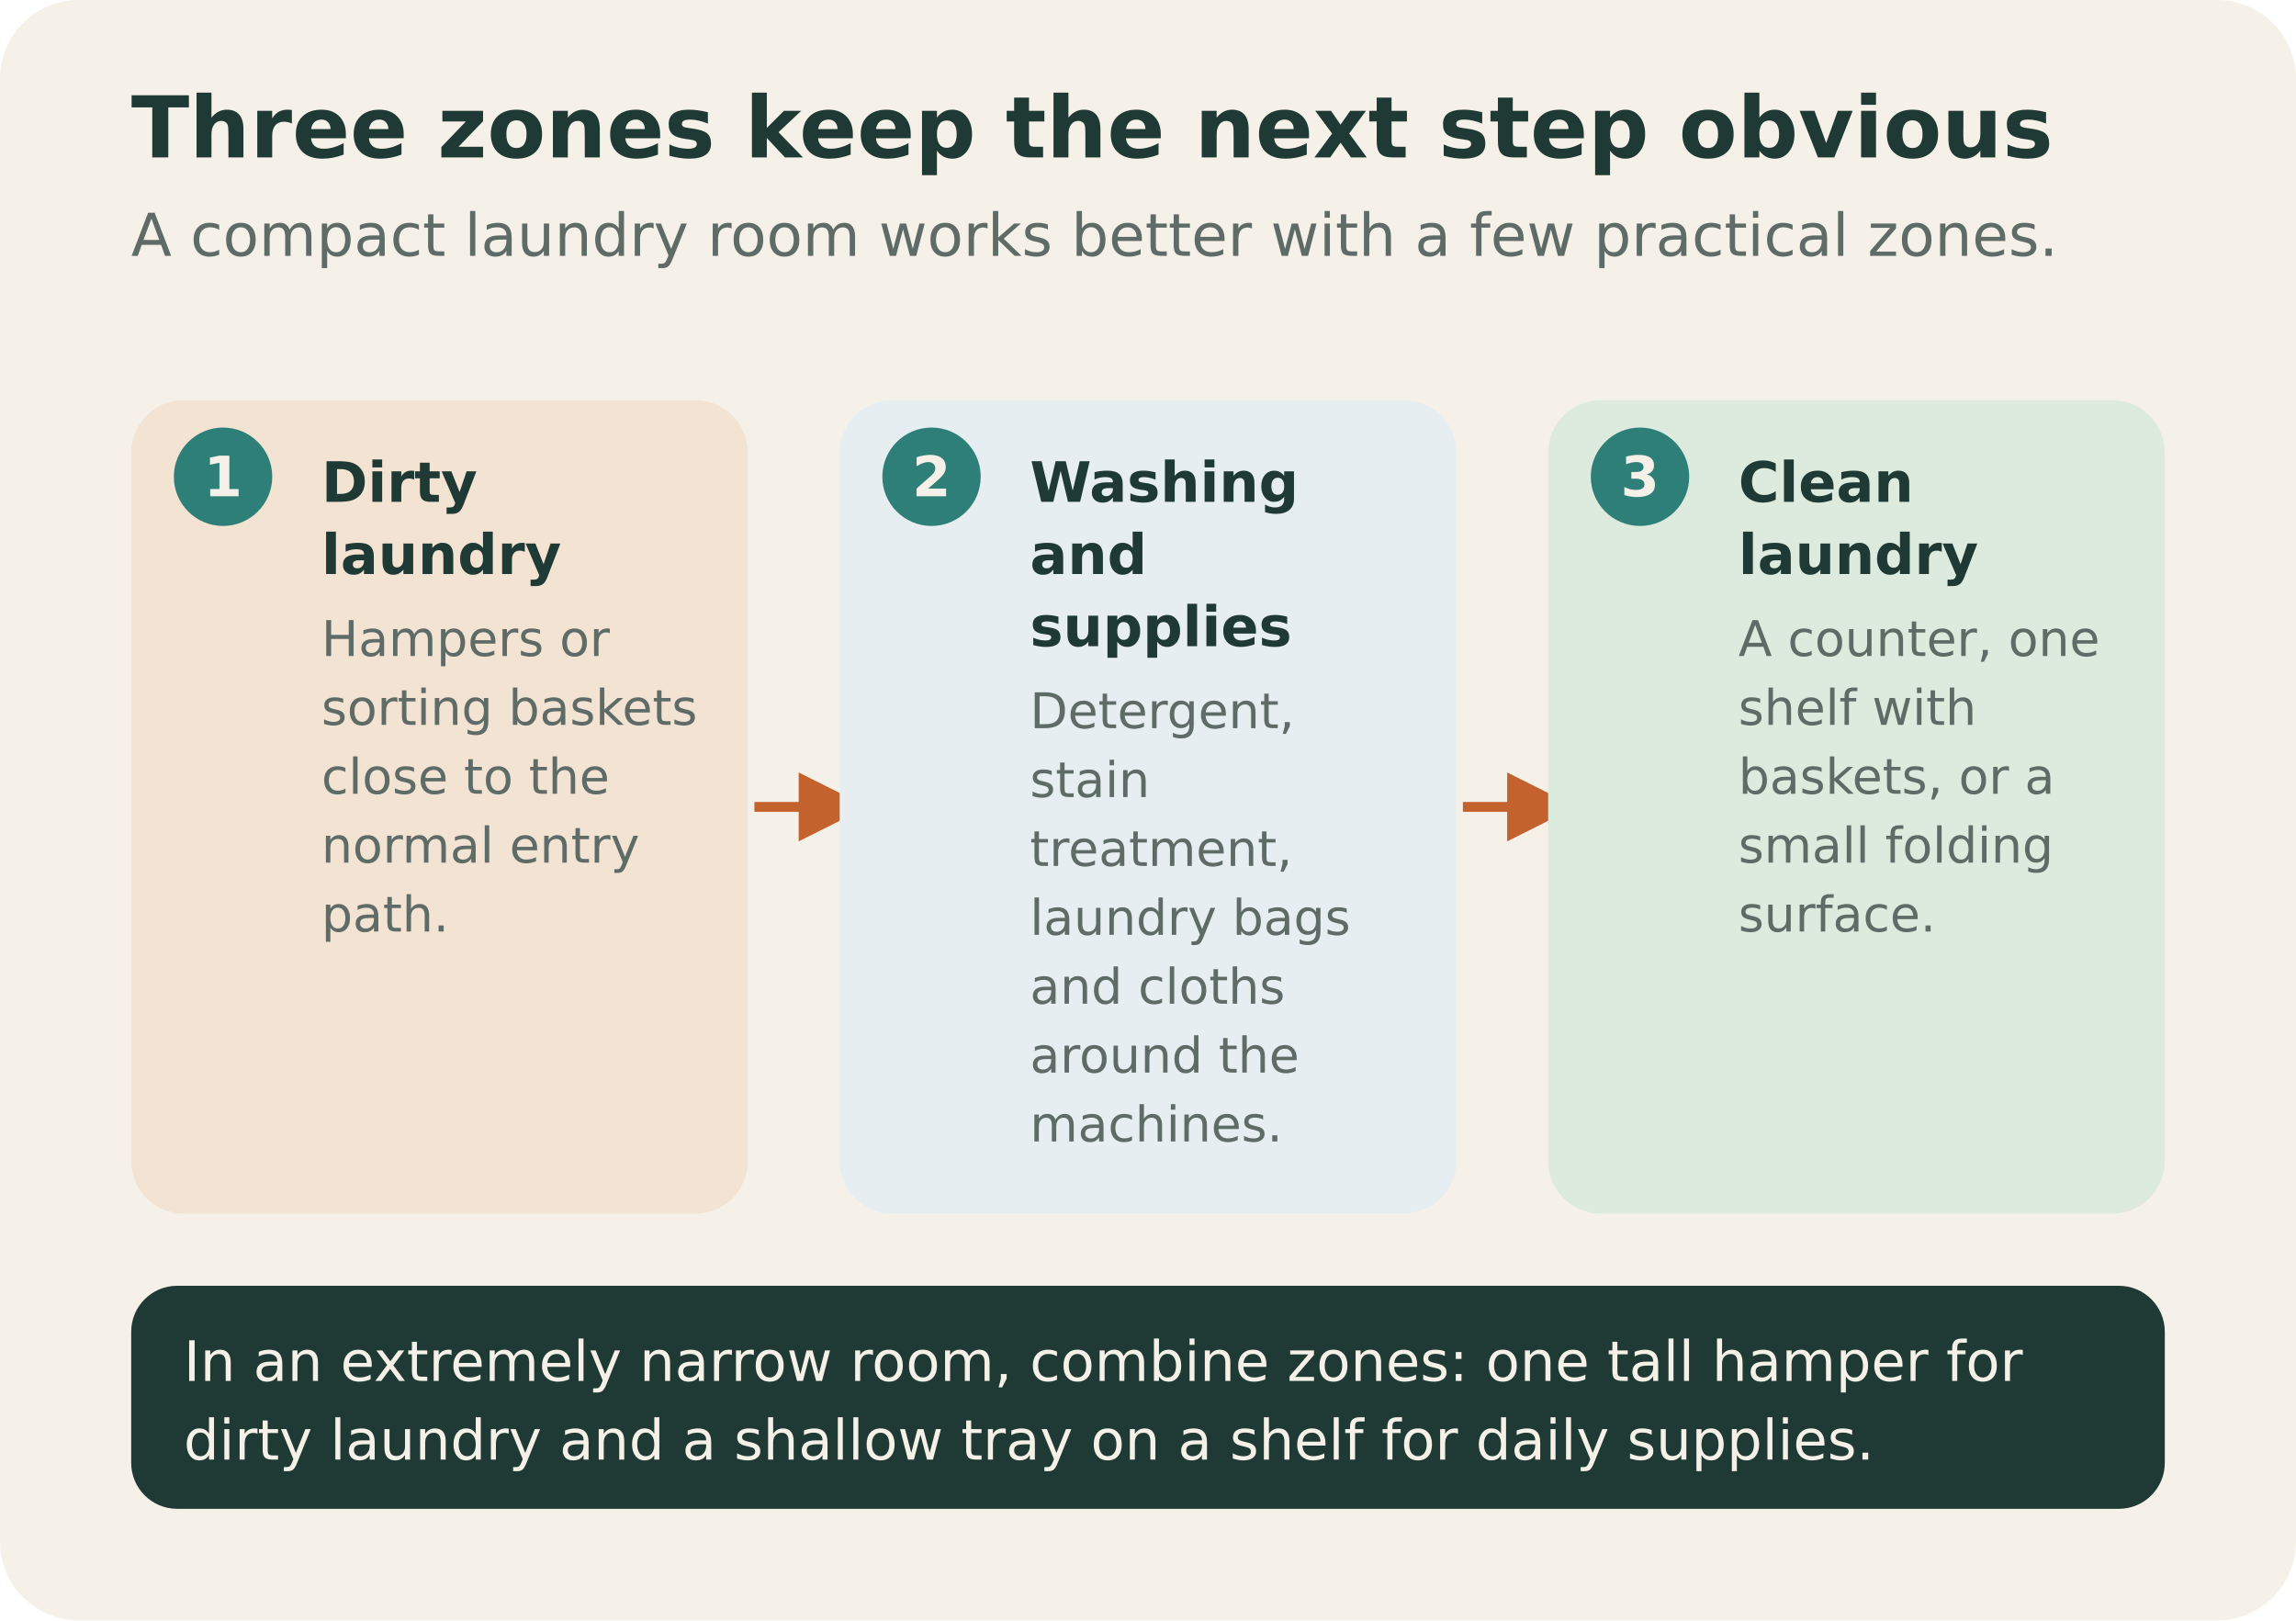
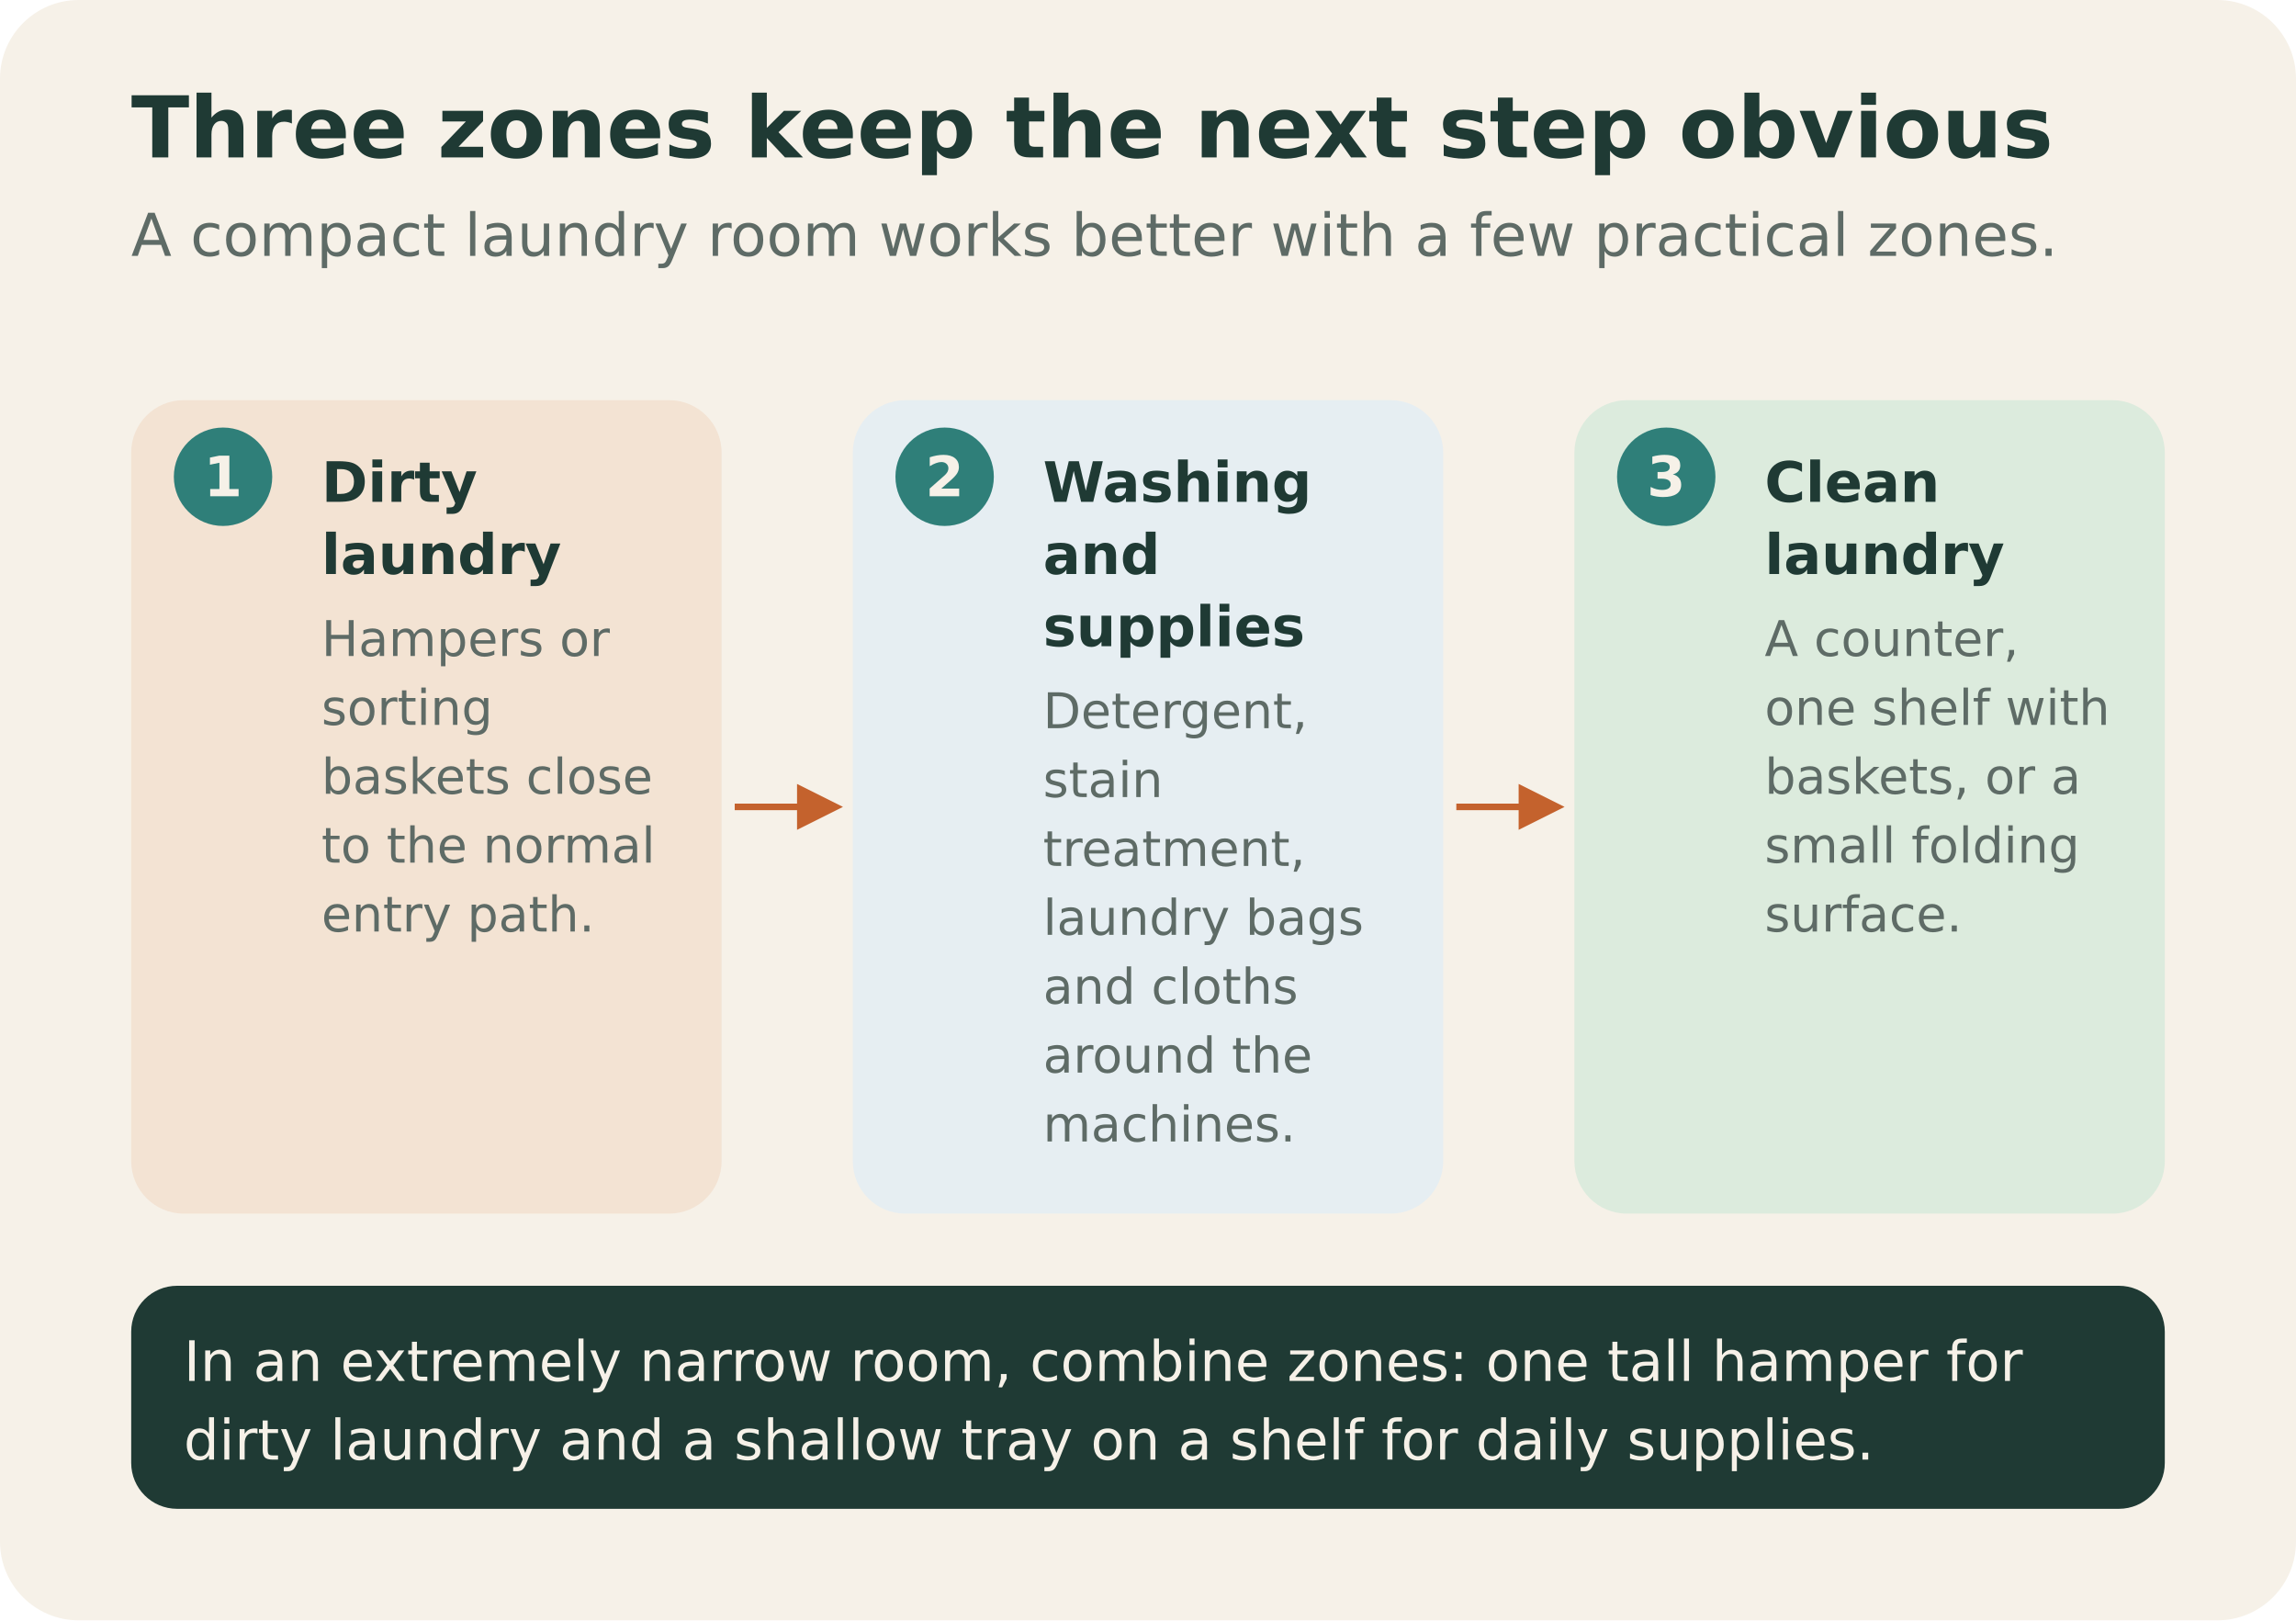
<svg xmlns="http://www.w3.org/2000/svg" width="700" height="494" viewBox="0 0 700 494" role="img" aria-labelledby="t d">
  <defs>
    <marker id="ar" viewBox="0 0 10 10" refX="5" refY="5" markerWidth="7" markerHeight="7" orient="auto-start-reverse">
      <path d="M0 0L10 5L0 10z" fill="#C4622D" />
    </marker>
  </defs>
  <rect width="700" height="494" rx="24" fill="#F6F1E8" />
  <text x="40" y="48" font-family="DejaVu Sans, Helvetica, Arial, sans-serif" font-size="26" font-weight="700" fill="#1F3A34" text-anchor="start">Three zones keep the next step obvious</text>
  <text x="40" y="78" font-family="DejaVu Sans, Helvetica, Arial, sans-serif" font-size="18" font-weight="400" fill="#5E6B66" text-anchor="start">A compact laundry room works better with a few practical zones.</text>
-   <rect x="40" y="122" width="188" height="248" rx="16" fill="#F3E3D3" />
+   <rect x="40" y="122" width="180" height="248" rx="16" fill="#F3E3D3" />
  <circle cx="68" cy="145.35" r="15" fill="#2F7F79" />
  <text x="68" y="151.3" font-family="DejaVu Sans, Helvetica, Arial, sans-serif" font-size="17" font-weight="700" fill="#F6F1E8" text-anchor="middle">1</text>
  <text x="98" y="153" font-family="DejaVu Sans, Helvetica, Arial, sans-serif" font-size="17" font-weight="700" fill="#1F3A34" text-anchor="start">Dirty</text>
  <text x="98" y="175" font-family="DejaVu Sans, Helvetica, Arial, sans-serif" font-size="17" font-weight="700" fill="#1F3A34" text-anchor="start">laundry</text>
  <text x="98" y="200" font-family="DejaVu Sans, Helvetica, Arial, sans-serif" font-size="15" font-weight="400" fill="#5E6B66" text-anchor="start">Hampers or</text>
-   <text x="98" y="221" font-family="DejaVu Sans, Helvetica, Arial, sans-serif" font-size="15" font-weight="400" fill="#5E6B66" text-anchor="start">sorting baskets</text>
-   <text x="98" y="242" font-family="DejaVu Sans, Helvetica, Arial, sans-serif" font-size="15" font-weight="400" fill="#5E6B66" text-anchor="start">close to the</text>
-   <text x="98" y="263" font-family="DejaVu Sans, Helvetica, Arial, sans-serif" font-size="15" font-weight="400" fill="#5E6B66" text-anchor="start">normal entry</text>
-   <text x="98" y="284" font-family="DejaVu Sans, Helvetica, Arial, sans-serif" font-size="15" font-weight="400" fill="#5E6B66" text-anchor="start">path.</text>
-   <line x1="230" y1="246" x2="254" y2="246" stroke="#C4622D" stroke-width="3" marker-end="url(#ar)" />
-   <rect x="256" y="122" width="188" height="248" rx="16" fill="#E6EEF2" />
-   <circle cx="284" cy="145.35" r="15" fill="#2F7F79" />
-   <text x="284" y="151.3" font-family="DejaVu Sans, Helvetica, Arial, sans-serif" font-size="17" font-weight="700" fill="#F6F1E8" text-anchor="middle">2</text>
-   <text x="314" y="153" font-family="DejaVu Sans, Helvetica, Arial, sans-serif" font-size="17" font-weight="700" fill="#1F3A34" text-anchor="start">Washing</text>
-   <text x="314" y="175" font-family="DejaVu Sans, Helvetica, Arial, sans-serif" font-size="17" font-weight="700" fill="#1F3A34" text-anchor="start">and</text>
-   <text x="314" y="197" font-family="DejaVu Sans, Helvetica, Arial, sans-serif" font-size="17" font-weight="700" fill="#1F3A34" text-anchor="start">supplies</text>
-   <text x="314" y="222" font-family="DejaVu Sans, Helvetica, Arial, sans-serif" font-size="15" font-weight="400" fill="#5E6B66" text-anchor="start">Detergent,</text>
-   <text x="314" y="243" font-family="DejaVu Sans, Helvetica, Arial, sans-serif" font-size="15" font-weight="400" fill="#5E6B66" text-anchor="start">stain</text>
-   <text x="314" y="264" font-family="DejaVu Sans, Helvetica, Arial, sans-serif" font-size="15" font-weight="400" fill="#5E6B66" text-anchor="start">treatment,</text>
-   <text x="314" y="285" font-family="DejaVu Sans, Helvetica, Arial, sans-serif" font-size="15" font-weight="400" fill="#5E6B66" text-anchor="start">laundry bags</text>
-   <text x="314" y="306" font-family="DejaVu Sans, Helvetica, Arial, sans-serif" font-size="15" font-weight="400" fill="#5E6B66" text-anchor="start">and cloths</text>
-   <text x="314" y="327" font-family="DejaVu Sans, Helvetica, Arial, sans-serif" font-size="15" font-weight="400" fill="#5E6B66" text-anchor="start">around the</text>
-   <text x="314" y="348" font-family="DejaVu Sans, Helvetica, Arial, sans-serif" font-size="15" font-weight="400" fill="#5E6B66" text-anchor="start">machines.</text>
-   <line x1="446" y1="246" x2="470" y2="246" stroke="#C4622D" stroke-width="3" marker-end="url(#ar)" />
-   <rect x="472" y="122" width="188" height="248" rx="16" fill="#DCEBDD" />
-   <circle cx="500" cy="145.35" r="15" fill="#2F7F79" />
-   <text x="500" y="151.3" font-family="DejaVu Sans, Helvetica, Arial, sans-serif" font-size="17" font-weight="700" fill="#F6F1E8" text-anchor="middle">3</text>
-   <text x="530" y="153" font-family="DejaVu Sans, Helvetica, Arial, sans-serif" font-size="17" font-weight="700" fill="#1F3A34" text-anchor="start">Clean</text>
-   <text x="530" y="175" font-family="DejaVu Sans, Helvetica, Arial, sans-serif" font-size="17" font-weight="700" fill="#1F3A34" text-anchor="start">laundry</text>
-   <text x="530" y="200" font-family="DejaVu Sans, Helvetica, Arial, sans-serif" font-size="15" font-weight="400" fill="#5E6B66" text-anchor="start">A counter, one</text>
-   <text x="530" y="221" font-family="DejaVu Sans, Helvetica, Arial, sans-serif" font-size="15" font-weight="400" fill="#5E6B66" text-anchor="start">shelf with</text>
-   <text x="530" y="242" font-family="DejaVu Sans, Helvetica, Arial, sans-serif" font-size="15" font-weight="400" fill="#5E6B66" text-anchor="start">baskets, or a</text>
-   <text x="530" y="263" font-family="DejaVu Sans, Helvetica, Arial, sans-serif" font-size="15" font-weight="400" fill="#5E6B66" text-anchor="start">small folding</text>
-   <text x="530" y="284" font-family="DejaVu Sans, Helvetica, Arial, sans-serif" font-size="15" font-weight="400" fill="#5E6B66" text-anchor="start">surface.</text>
+   <text x="98" y="221" font-family="DejaVu Sans, Helvetica, Arial, sans-serif" font-size="15" font-weight="400" fill="#5E6B66" text-anchor="start">sorting</text>
+   <text x="98" y="242" font-family="DejaVu Sans, Helvetica, Arial, sans-serif" font-size="15" font-weight="400" fill="#5E6B66" text-anchor="start">baskets close</text>
+   <text x="98" y="263" font-family="DejaVu Sans, Helvetica, Arial, sans-serif" font-size="15" font-weight="400" fill="#5E6B66" text-anchor="start">to the normal</text>
+   <text x="98" y="284" font-family="DejaVu Sans, Helvetica, Arial, sans-serif" font-size="15" font-weight="400" fill="#5E6B66" text-anchor="start">entry path.</text>
+   <rect x="260" y="122" width="180" height="248" rx="16" fill="#E6EEF2" />
+   <circle cx="288" cy="145.35" r="15" fill="#2F7F79" />
+   <text x="288" y="151.3" font-family="DejaVu Sans, Helvetica, Arial, sans-serif" font-size="17" font-weight="700" fill="#F6F1E8" text-anchor="middle">2</text>
+   <text x="318" y="153" font-family="DejaVu Sans, Helvetica, Arial, sans-serif" font-size="17" font-weight="700" fill="#1F3A34" text-anchor="start">Washing</text>
+   <text x="318" y="175" font-family="DejaVu Sans, Helvetica, Arial, sans-serif" font-size="17" font-weight="700" fill="#1F3A34" text-anchor="start">and</text>
+   <text x="318" y="197" font-family="DejaVu Sans, Helvetica, Arial, sans-serif" font-size="17" font-weight="700" fill="#1F3A34" text-anchor="start">supplies</text>
+   <text x="318" y="222" font-family="DejaVu Sans, Helvetica, Arial, sans-serif" font-size="15" font-weight="400" fill="#5E6B66" text-anchor="start">Detergent,</text>
+   <text x="318" y="243" font-family="DejaVu Sans, Helvetica, Arial, sans-serif" font-size="15" font-weight="400" fill="#5E6B66" text-anchor="start">stain</text>
+   <text x="318" y="264" font-family="DejaVu Sans, Helvetica, Arial, sans-serif" font-size="15" font-weight="400" fill="#5E6B66" text-anchor="start">treatment,</text>
+   <text x="318" y="285" font-family="DejaVu Sans, Helvetica, Arial, sans-serif" font-size="15" font-weight="400" fill="#5E6B66" text-anchor="start">laundry bags</text>
+   <text x="318" y="306" font-family="DejaVu Sans, Helvetica, Arial, sans-serif" font-size="15" font-weight="400" fill="#5E6B66" text-anchor="start">and cloths</text>
+   <text x="318" y="327" font-family="DejaVu Sans, Helvetica, Arial, sans-serif" font-size="15" font-weight="400" fill="#5E6B66" text-anchor="start">around the</text>
+   <text x="318" y="348" font-family="DejaVu Sans, Helvetica, Arial, sans-serif" font-size="15" font-weight="400" fill="#5E6B66" text-anchor="start">machines.</text>
+   <rect x="480" y="122" width="180" height="248" rx="16" fill="#DCEBDD" />
+   <circle cx="508" cy="145.35" r="15" fill="#2F7F79" />
+   <text x="508" y="151.3" font-family="DejaVu Sans, Helvetica, Arial, sans-serif" font-size="17" font-weight="700" fill="#F6F1E8" text-anchor="middle">3</text>
+   <text x="538" y="153" font-family="DejaVu Sans, Helvetica, Arial, sans-serif" font-size="17" font-weight="700" fill="#1F3A34" text-anchor="start">Clean</text>
+   <text x="538" y="175" font-family="DejaVu Sans, Helvetica, Arial, sans-serif" font-size="17" font-weight="700" fill="#1F3A34" text-anchor="start">laundry</text>
+   <text x="538" y="200" font-family="DejaVu Sans, Helvetica, Arial, sans-serif" font-size="15" font-weight="400" fill="#5E6B66" text-anchor="start">A counter,</text>
+   <text x="538" y="221" font-family="DejaVu Sans, Helvetica, Arial, sans-serif" font-size="15" font-weight="400" fill="#5E6B66" text-anchor="start">one shelf with</text>
+   <text x="538" y="242" font-family="DejaVu Sans, Helvetica, Arial, sans-serif" font-size="15" font-weight="400" fill="#5E6B66" text-anchor="start">baskets, or a</text>
+   <text x="538" y="263" font-family="DejaVu Sans, Helvetica, Arial, sans-serif" font-size="15" font-weight="400" fill="#5E6B66" text-anchor="start">small folding</text>
+   <text x="538" y="284" font-family="DejaVu Sans, Helvetica, Arial, sans-serif" font-size="15" font-weight="400" fill="#5E6B66" text-anchor="start">surface.</text>
+   <line x1="224" y1="246" x2="250" y2="246" stroke="#C4622D" stroke-width="2" marker-end="url(#ar)" />
+   <line x1="444" y1="246" x2="470" y2="246" stroke="#C4622D" stroke-width="2" marker-end="url(#ar)" />
  <rect x="40" y="392" width="620" height="68" rx="14" fill="#1F3A34" />
  <text x="56" y="421" font-family="DejaVu Sans, Helvetica, Arial, sans-serif" font-size="17" font-weight="400" fill="#F6F1E8" text-anchor="start">In an extremely narrow room, combine zones: one tall hamper for</text>
  <text x="56" y="445" font-family="DejaVu Sans, Helvetica, Arial, sans-serif" font-size="17" font-weight="400" fill="#F6F1E8" text-anchor="start">dirty laundry and a shallow tray on a shelf for daily supplies.</text>
</svg>
